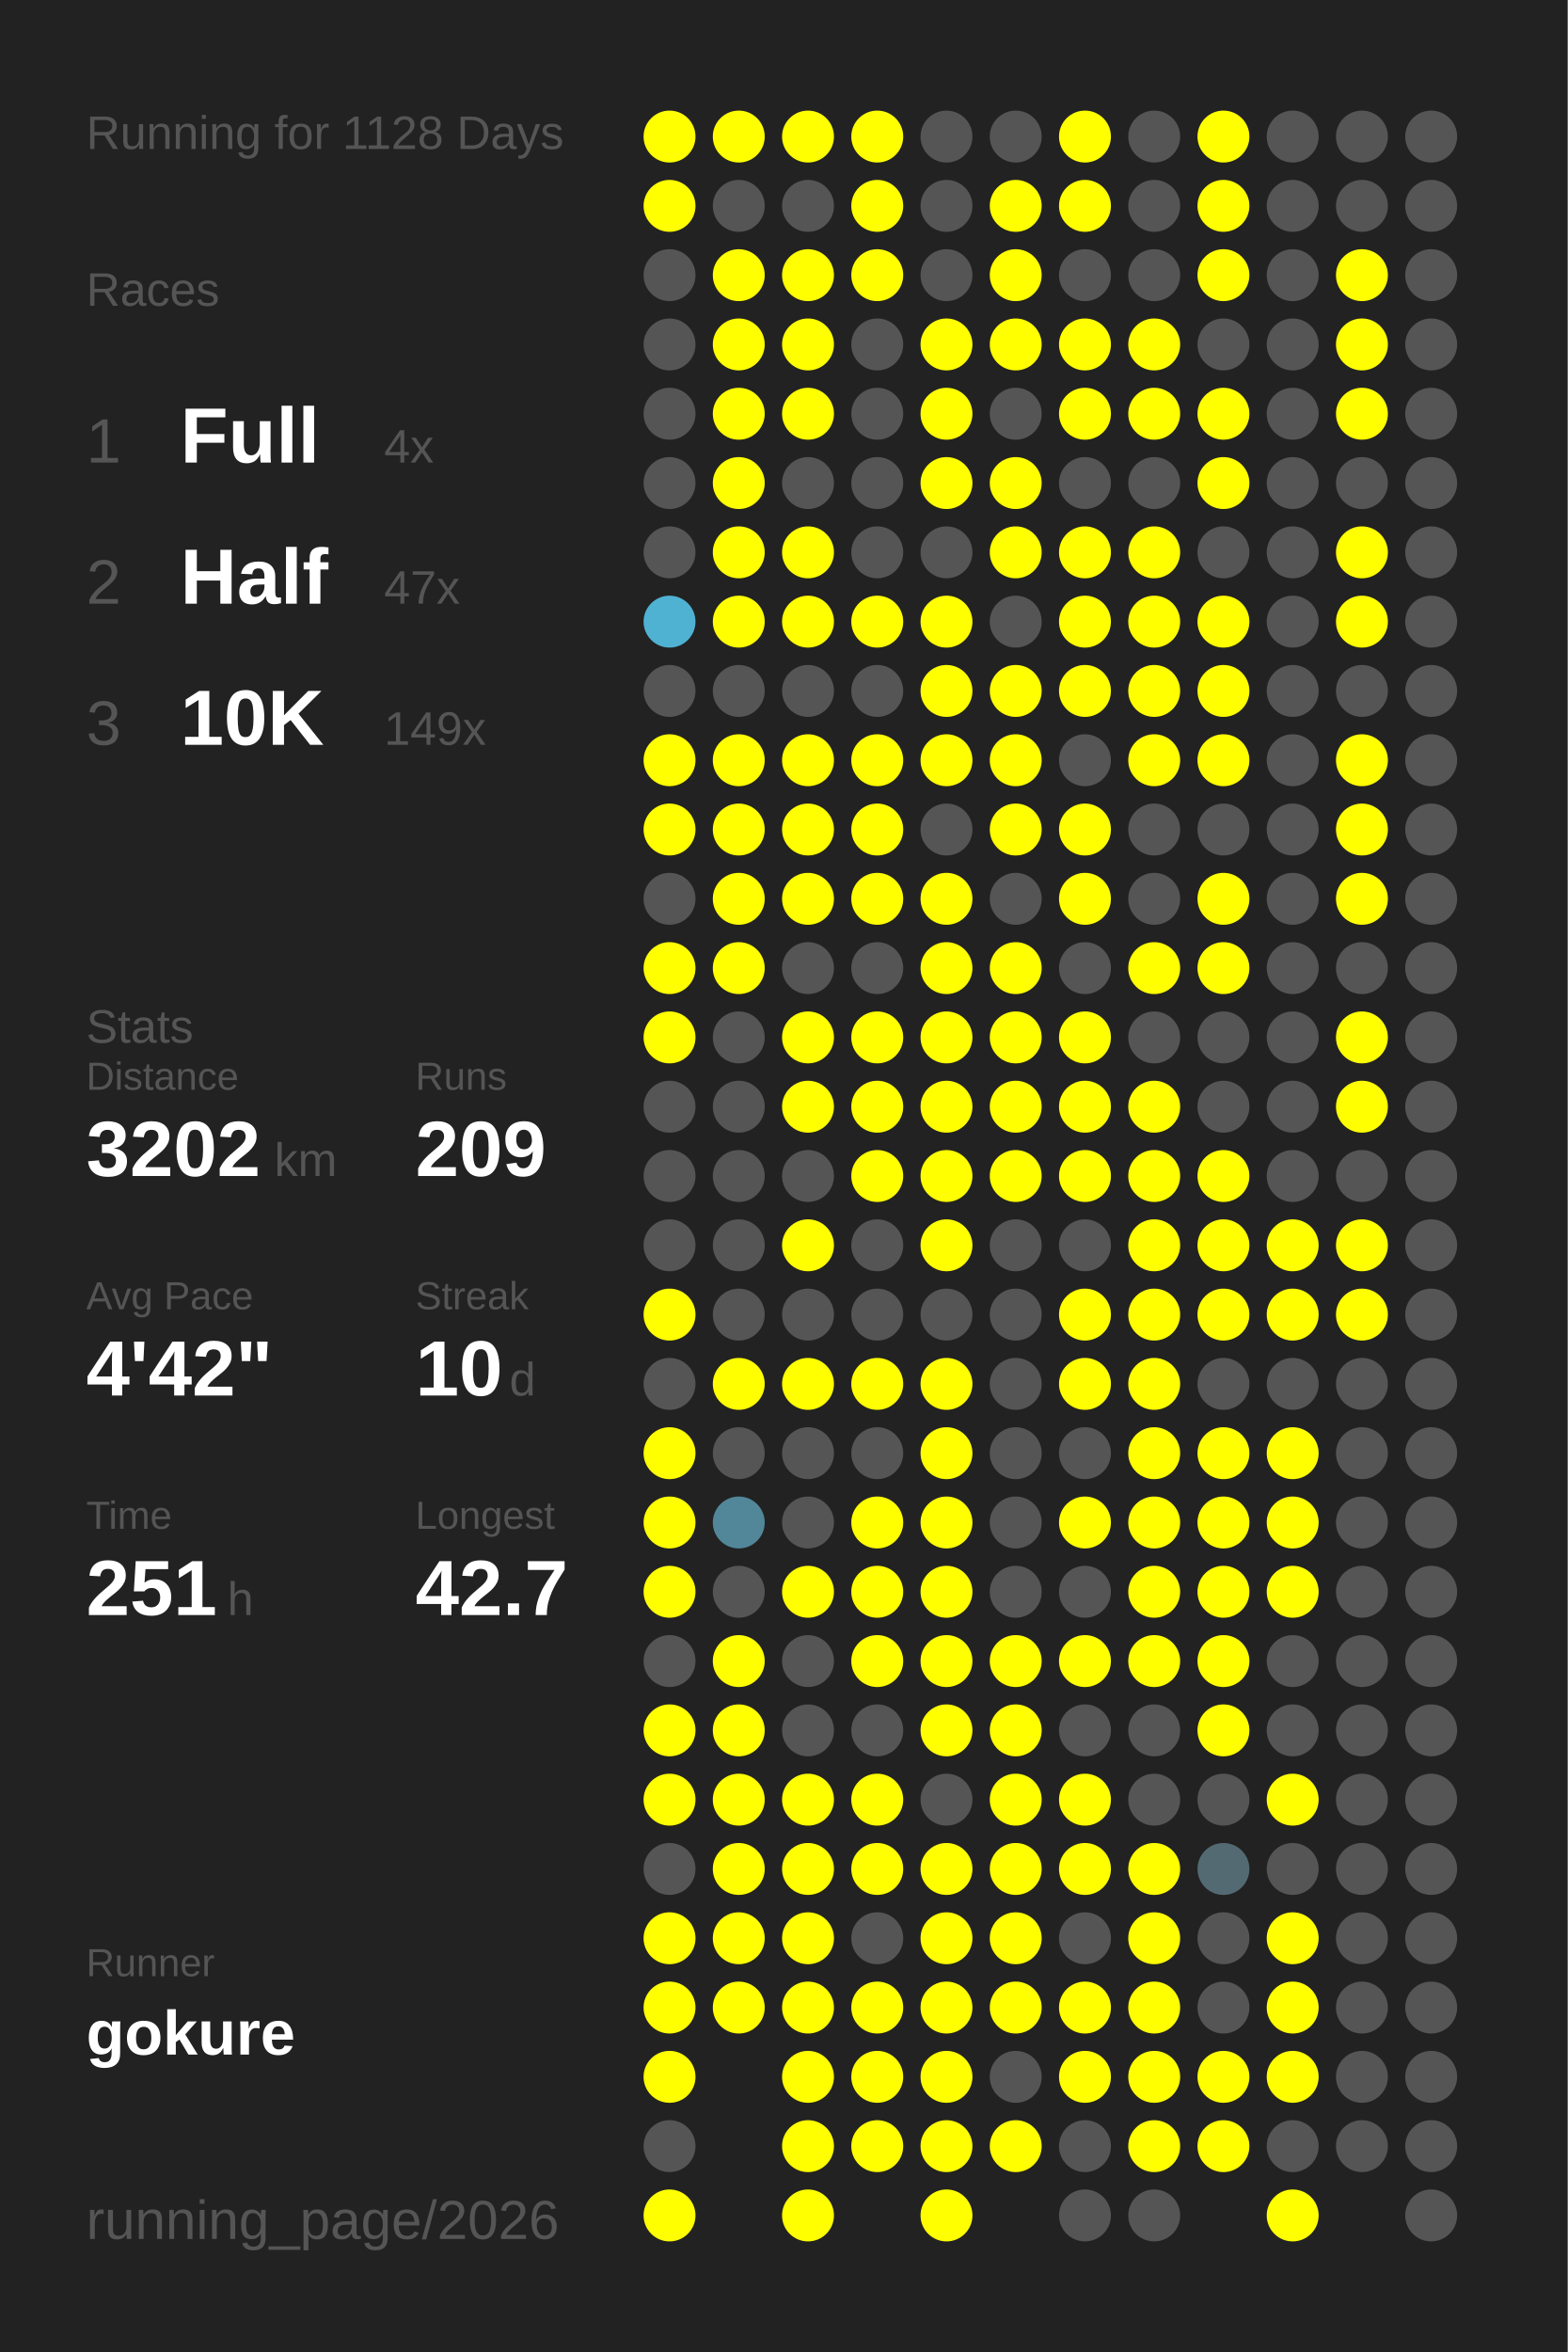
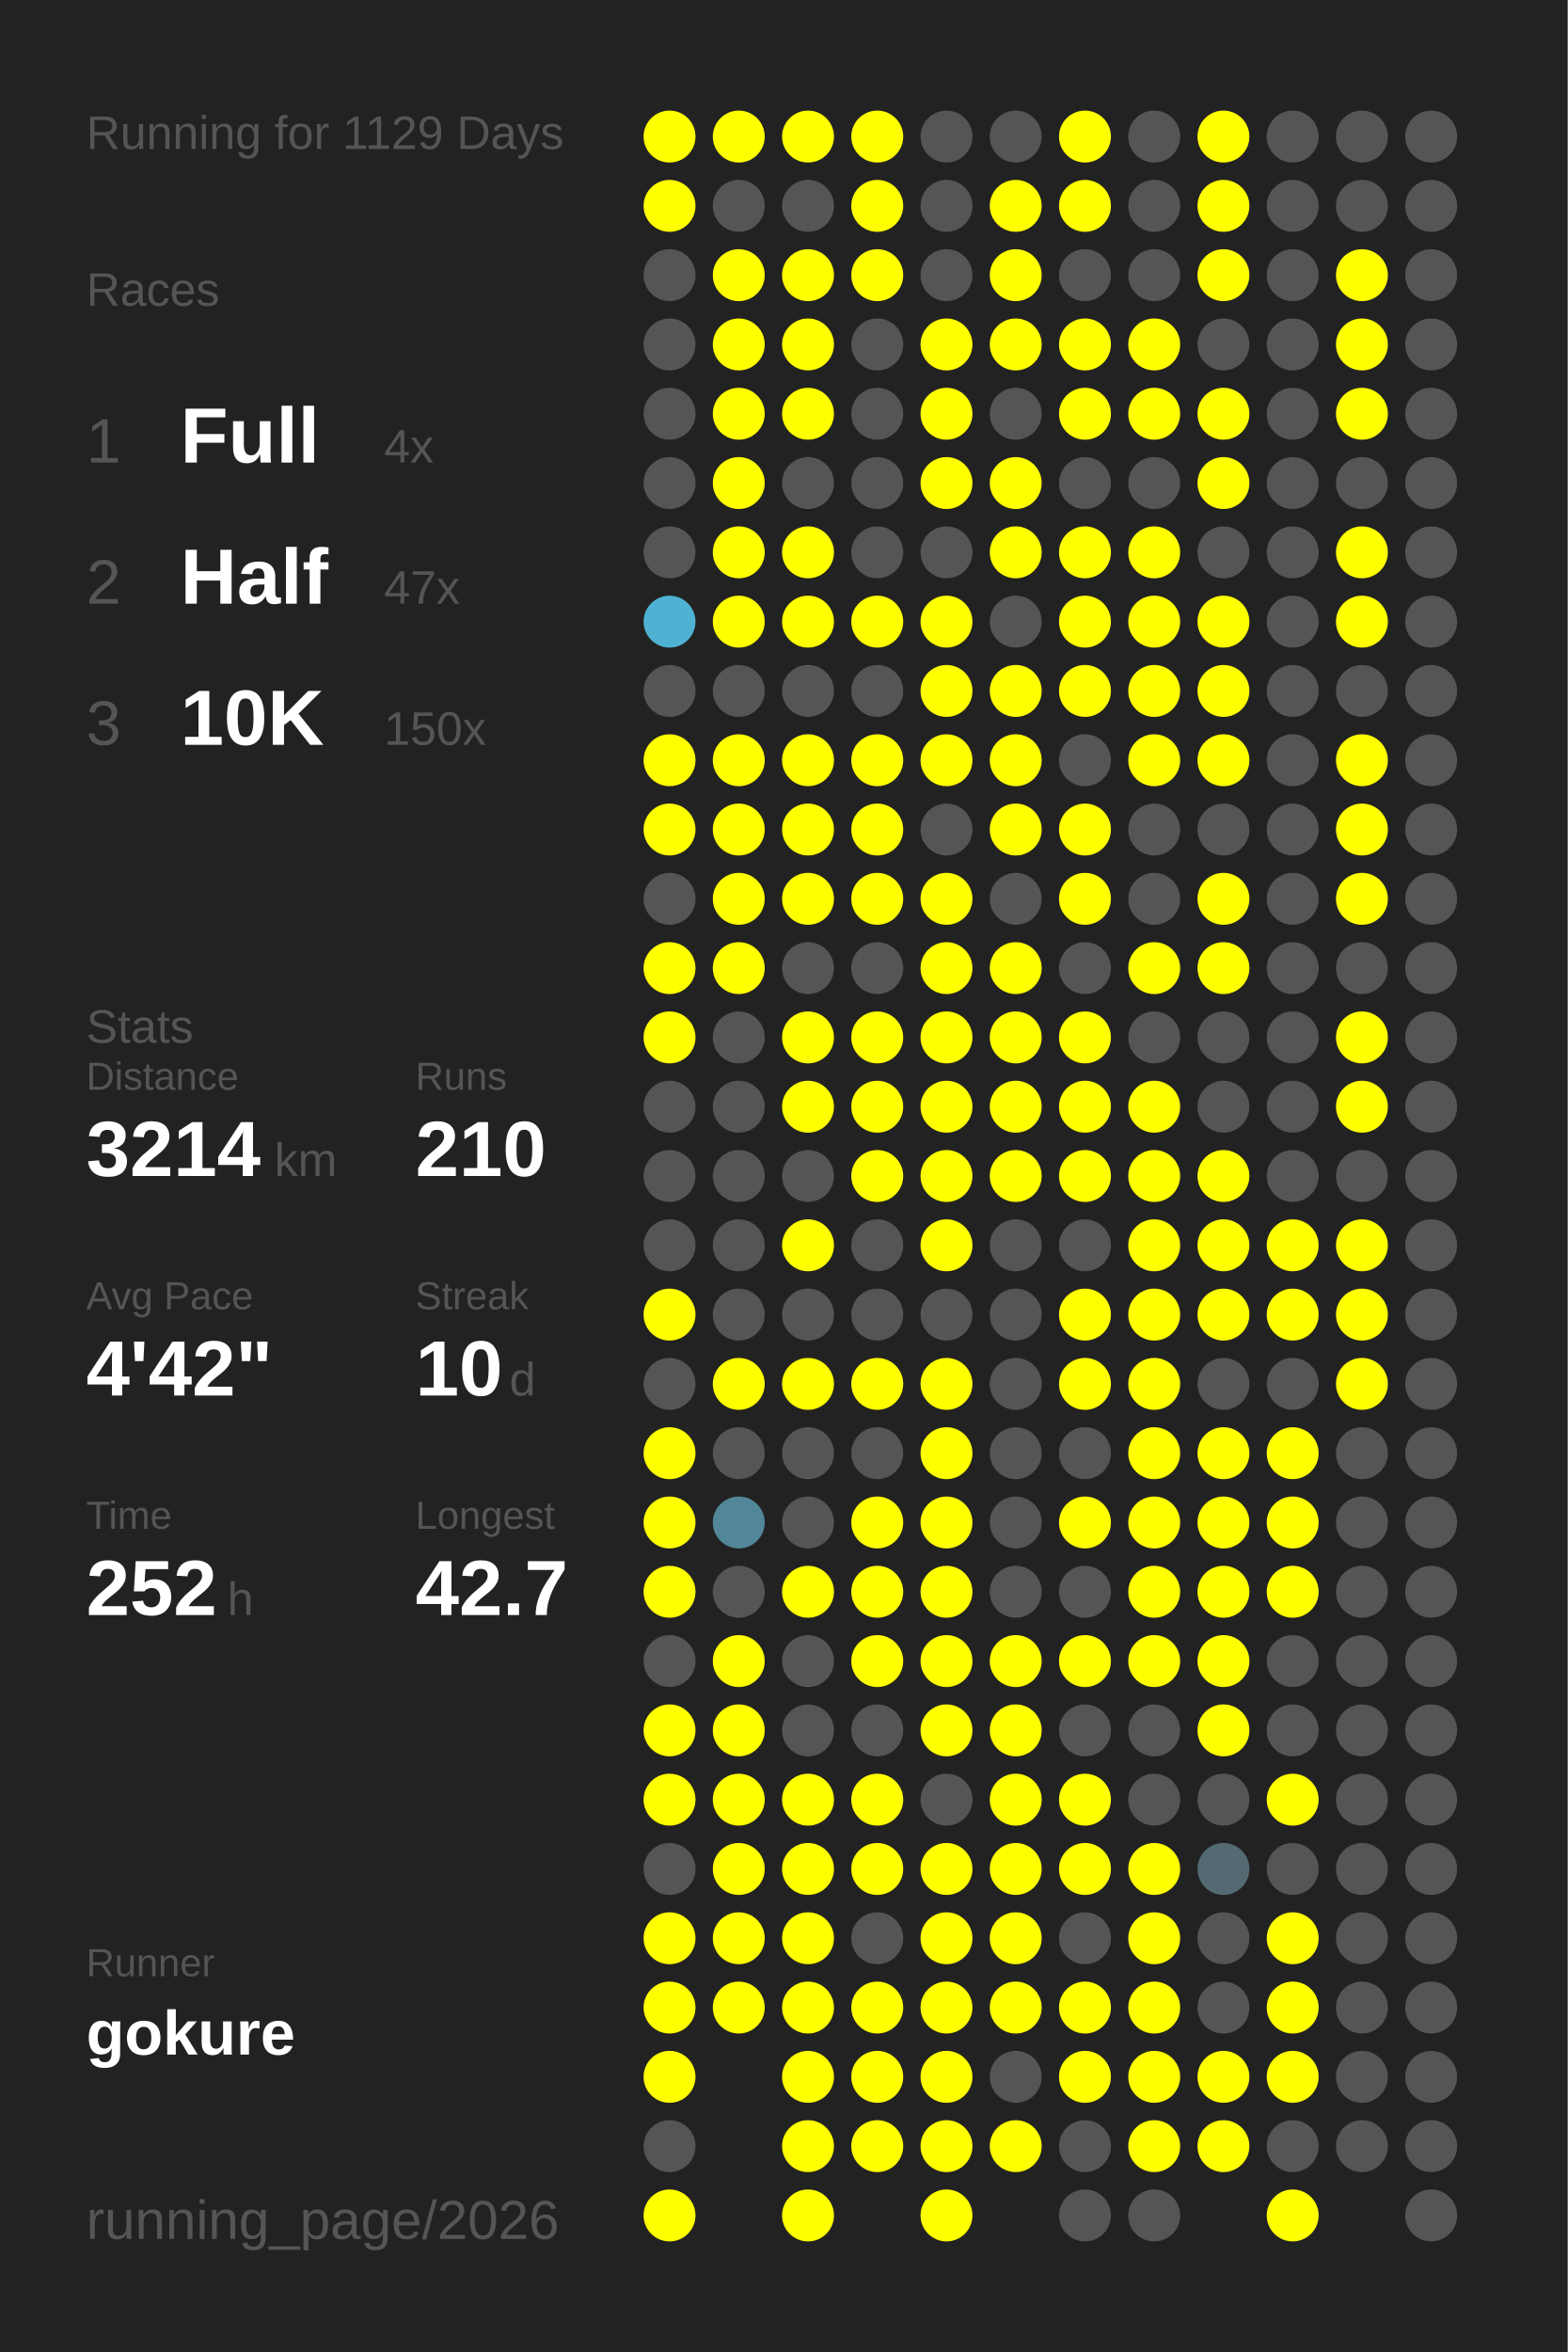
<svg xmlns="http://www.w3.org/2000/svg" baseProfile="full" height="300mm" version="1.1" viewBox="0,0,200,300" width="200mm">
  <defs />
  <rect fill="#222222" height="300" width="200" x="0" y="0" />
-   <text fill="#555555" style="font-size:6px; font-family:Arial;" x="11" y="19">Running for 1128 Days</text>
+   <text fill="#555555" style="font-size:6px; font-family:Arial;" x="11" y="19">Running for 1129 Days</text>
  <text fill="#555555" style="font-size:6px; font-family:Arial;" x="11" y="39">Races</text>
  <text fill="#555555" style="font-size:8px; font-family:Arial;" x="11" y="59">1</text>
  <text fill="#FFFFFF" style="font-size:10px; font-family:Arial; font-weight:bold;" x="23" y="59">Full</text>
  <text fill="#555555" style="font-size:6px; font-family:Arial;" x="49" y="59">4x</text>
  <text fill="#555555" style="font-size:8px; font-family:Arial;" x="11" y="77">2</text>
  <text fill="#FFFFFF" style="font-size:10px; font-family:Arial; font-weight:bold;" x="23" y="77">Half</text>
  <text fill="#555555" style="font-size:6px; font-family:Arial;" x="49" y="77">47x</text>
  <text fill="#555555" style="font-size:8px; font-family:Arial;" x="11" y="95">3</text>
  <text fill="#FFFFFF" style="font-size:10px; font-family:Arial; font-weight:bold;" x="23" y="95">10K</text>
-   <text fill="#555555" style="font-size:6px; font-family:Arial;" x="49" y="95">149x</text>
+   <text fill="#555555" style="font-size:6px; font-family:Arial;" x="49" y="95">150x</text>
  <text fill="#555555" style="font-size:6px; font-family:Arial;" x="11" y="133">Stats</text>
  <text fill="#555555" style="font-size:5px; font-family:Arial;" x="11" y="139">Distance</text>
-   <text fill="#FFFFFF" style="font-size:10px; font-family:Arial; font-weight:bold;" x="11" y="150">3202</text>
+   <text fill="#FFFFFF" style="font-size:10px; font-family:Arial; font-weight:bold;" x="11" y="150">3214</text>
  <text fill="#555555" style="font-size:6px; font-family:Arial;" x="35" y="150">km</text>
  <text fill="#555555" style="font-size:5px; font-family:Arial;" x="53" y="139">Runs</text>
-   <text fill="#FFFFFF" style="font-size:10px; font-family:Arial; font-weight:bold;" x="53" y="150">209</text>
+   <text fill="#FFFFFF" style="font-size:10px; font-family:Arial; font-weight:bold;" x="53" y="150">210</text>
  <text fill="#555555" style="font-size:5px; font-family:Arial;" x="11" y="167">Avg Pace</text>
  <text fill="#FFFFFF" style="font-size:10px; font-family:Arial; font-weight:bold;" x="11" y="178">4'42"</text>
  <text fill="#555555" style="font-size:5px; font-family:Arial;" x="53" y="167">Streak</text>
  <text fill="#FFFFFF" style="font-size:10px; font-family:Arial; font-weight:bold;" x="53" y="178">10</text>
  <text fill="#555555" style="font-size:6px; font-family:Arial;" x="65" y="178">d</text>
  <text fill="#555555" style="font-size:5px; font-family:Arial;" x="11" y="195">Time</text>
-   <text fill="#FFFFFF" style="font-size:10px; font-family:Arial; font-weight:bold;" x="11" y="206">251</text>
+   <text fill="#FFFFFF" style="font-size:10px; font-family:Arial; font-weight:bold;" x="11" y="206">252</text>
  <text fill="#555555" style="font-size:6px; font-family:Arial;" x="29" y="206">h</text>
  <text fill="#555555" style="font-size:5px; font-family:Arial;" x="53" y="195">Longest</text>
  <text fill="#FFFFFF" style="font-size:10px; font-family:Arial; font-weight:bold;" x="53" y="206">42.7</text>
  <text fill="#555555" style="font-size:5px; font-family:Arial;" x="11" y="252.065">Runner</text>
  <text fill="#FFFFFF" style="font-size:8px; font-family:Arial; font-weight:bold;" x="11" y="262.065">gokure</text>
  <text fill="#555555" style="font-size:7px; font-family:Arial;" x="11" y="285.581">running_page/2026</text>
  <circle cx="85.417" cy="17.419" fill="#FFFF00" r="3.312" />
  <circle cx="85.417" cy="26.258" fill="#FFFF00" r="3.312" />
  <circle cx="85.417" cy="35.097" fill="#555555" r="3.312" />
  <circle cx="85.417" cy="43.935" fill="#555555" r="3.312" />
  <circle cx="85.417" cy="52.774" fill="#555555" r="3.312" />
  <circle cx="85.417" cy="61.613" fill="#555555" r="3.312" />
  <circle cx="85.417" cy="70.452" fill="#555555" r="3.312" />
  <circle cx="85.417" cy="79.29" fill="#4fb2d3" r="3.312" />
  <circle cx="85.417" cy="88.129" fill="#555555" r="3.312" />
  <circle cx="85.417" cy="96.968" fill="#FFFF00" r="3.312" />
  <circle cx="85.417" cy="105.806" fill="#FFFF00" r="3.312" />
  <circle cx="85.417" cy="114.645" fill="#555555" r="3.312" />
  <circle cx="85.417" cy="123.484" fill="#FFFF00" r="3.312" />
  <circle cx="85.417" cy="132.323" fill="#FFFF00" r="3.312" />
  <circle cx="85.417" cy="141.161" fill="#555555" r="3.312" />
  <circle cx="85.417" cy="150" fill="#555555" r="3.312" />
  <circle cx="85.417" cy="158.839" fill="#555555" r="3.312" />
  <circle cx="85.417" cy="167.677" fill="#FFFF00" r="3.312" />
  <circle cx="85.417" cy="176.516" fill="#555555" r="3.312" />
  <circle cx="85.417" cy="185.355" fill="#FFFF00" r="3.312" />
  <circle cx="85.417" cy="194.194" fill="#FFFF00" r="3.312" />
  <circle cx="85.417" cy="203.032" fill="#FFFF00" r="3.312" />
  <circle cx="85.417" cy="211.871" fill="#555555" r="3.312" />
  <circle cx="85.417" cy="220.71" fill="#FFFF00" r="3.312" />
  <circle cx="85.417" cy="229.548" fill="#FFFF00" r="3.312" />
  <circle cx="85.417" cy="238.387" fill="#555555" r="3.312" />
  <circle cx="85.417" cy="247.226" fill="#FFFF00" r="3.312" />
  <circle cx="85.417" cy="256.065" fill="#FFFF00" r="3.312" />
  <circle cx="85.417" cy="264.903" fill="#FFFF00" r="3.312" />
  <circle cx="85.417" cy="273.742" fill="#555555" r="3.312" />
  <circle cx="85.417" cy="282.581" fill="#FFFF00" r="3.312" />
  <circle cx="94.25" cy="17.419" fill="#FFFF00" r="3.312" />
  <circle cx="94.25" cy="26.258" fill="#555555" r="3.312" />
  <circle cx="94.25" cy="35.097" fill="#FFFF00" r="3.312" />
  <circle cx="94.25" cy="43.935" fill="#FFFF00" r="3.312" />
  <circle cx="94.25" cy="52.774" fill="#FFFF00" r="3.312" />
  <circle cx="94.25" cy="61.613" fill="#FFFF00" r="3.312" />
  <circle cx="94.25" cy="70.452" fill="#FFFF00" r="3.312" />
  <circle cx="94.25" cy="79.29" fill="#FFFF00" r="3.312" />
  <circle cx="94.25" cy="88.129" fill="#555555" r="3.312" />
  <circle cx="94.25" cy="96.968" fill="#FFFF00" r="3.312" />
  <circle cx="94.25" cy="105.806" fill="#FFFF00" r="3.312" />
  <circle cx="94.25" cy="114.645" fill="#FFFF00" r="3.312" />
  <circle cx="94.25" cy="123.484" fill="#FFFF00" r="3.312" />
  <circle cx="94.25" cy="132.323" fill="#555555" r="3.312" />
  <circle cx="94.25" cy="141.161" fill="#555555" r="3.312" />
  <circle cx="94.25" cy="150" fill="#555555" r="3.312" />
  <circle cx="94.25" cy="158.839" fill="#555555" r="3.312" />
  <circle cx="94.25" cy="167.677" fill="#555555" r="3.312" />
  <circle cx="94.25" cy="176.516" fill="#FFFF00" r="3.312" />
  <circle cx="94.25" cy="185.355" fill="#555555" r="3.312" />
  <circle cx="94.25" cy="194.194" fill="#518799" r="3.312" />
  <circle cx="94.25" cy="203.032" fill="#555555" r="3.312" />
  <circle cx="94.25" cy="211.871" fill="#FFFF00" r="3.312" />
  <circle cx="94.25" cy="220.71" fill="#FFFF00" r="3.312" />
  <circle cx="94.25" cy="229.548" fill="#FFFF00" r="3.312" />
  <circle cx="94.25" cy="238.387" fill="#FFFF00" r="3.312" />
  <circle cx="94.25" cy="247.226" fill="#FFFF00" r="3.312" />
  <circle cx="94.25" cy="256.065" fill="#FFFF00" r="3.312" />
  <circle cx="103.083" cy="17.419" fill="#FFFF00" r="3.312" />
  <circle cx="103.083" cy="26.258" fill="#555555" r="3.312" />
  <circle cx="103.083" cy="35.097" fill="#FFFF00" r="3.312" />
  <circle cx="103.083" cy="43.935" fill="#FFFF00" r="3.312" />
  <circle cx="103.083" cy="52.774" fill="#FFFF00" r="3.312" />
  <circle cx="103.083" cy="61.613" fill="#555555" r="3.312" />
  <circle cx="103.083" cy="70.452" fill="#FFFF00" r="3.312" />
  <circle cx="103.083" cy="79.29" fill="#FFFF00" r="3.312" />
  <circle cx="103.083" cy="88.129" fill="#555555" r="3.312" />
  <circle cx="103.083" cy="96.968" fill="#FFFF00" r="3.312" />
  <circle cx="103.083" cy="105.806" fill="#FFFF00" r="3.312" />
  <circle cx="103.083" cy="114.645" fill="#FFFF00" r="3.312" />
  <circle cx="103.083" cy="123.484" fill="#555555" r="3.312" />
  <circle cx="103.083" cy="132.323" fill="#FFFF00" r="3.312" />
  <circle cx="103.083" cy="141.161" fill="#FFFF00" r="3.312" />
  <circle cx="103.083" cy="150" fill="#555555" r="3.312" />
  <circle cx="103.083" cy="158.839" fill="#FFFF00" r="3.312" />
  <circle cx="103.083" cy="167.677" fill="#555555" r="3.312" />
  <circle cx="103.083" cy="176.516" fill="#FFFF00" r="3.312" />
  <circle cx="103.083" cy="185.355" fill="#555555" r="3.312" />
  <circle cx="103.083" cy="194.194" fill="#555555" r="3.312" />
  <circle cx="103.083" cy="203.032" fill="#FFFF00" r="3.312" />
  <circle cx="103.083" cy="211.871" fill="#555555" r="3.312" />
  <circle cx="103.083" cy="220.71" fill="#555555" r="3.312" />
  <circle cx="103.083" cy="229.548" fill="#FFFF00" r="3.312" />
  <circle cx="103.083" cy="238.387" fill="#FFFF00" r="3.312" />
  <circle cx="103.083" cy="247.226" fill="#FFFF00" r="3.312" />
  <circle cx="103.083" cy="256.065" fill="#FFFF00" r="3.312" />
  <circle cx="103.083" cy="264.903" fill="#FFFF00" r="3.312" />
  <circle cx="103.083" cy="273.742" fill="#FFFF00" r="3.312" />
  <circle cx="103.083" cy="282.581" fill="#FFFF00" r="3.312" />
  <circle cx="111.917" cy="17.419" fill="#FFFF00" r="3.312" />
  <circle cx="111.917" cy="26.258" fill="#FFFF00" r="3.312" />
  <circle cx="111.917" cy="35.097" fill="#FFFF00" r="3.312" />
  <circle cx="111.917" cy="43.935" fill="#555555" r="3.312" />
  <circle cx="111.917" cy="52.774" fill="#555555" r="3.312" />
  <circle cx="111.917" cy="61.613" fill="#555555" r="3.312" />
  <circle cx="111.917" cy="70.452" fill="#555555" r="3.312" />
  <circle cx="111.917" cy="79.29" fill="#FFFF00" r="3.312" />
  <circle cx="111.917" cy="88.129" fill="#555555" r="3.312" />
  <circle cx="111.917" cy="96.968" fill="#FFFF00" r="3.312" />
  <circle cx="111.917" cy="105.806" fill="#FFFF00" r="3.312" />
  <circle cx="111.917" cy="114.645" fill="#FFFF00" r="3.312" />
  <circle cx="111.917" cy="123.484" fill="#555555" r="3.312" />
  <circle cx="111.917" cy="132.323" fill="#FFFF00" r="3.312" />
  <circle cx="111.917" cy="141.161" fill="#FFFF00" r="3.312" />
  <circle cx="111.917" cy="150" fill="#FFFF00" r="3.312" />
  <circle cx="111.917" cy="158.839" fill="#555555" r="3.312" />
  <circle cx="111.917" cy="167.677" fill="#555555" r="3.312" />
  <circle cx="111.917" cy="176.516" fill="#FFFF00" r="3.312" />
  <circle cx="111.917" cy="185.355" fill="#555555" r="3.312" />
  <circle cx="111.917" cy="194.194" fill="#FFFF00" r="3.312" />
  <circle cx="111.917" cy="203.032" fill="#FFFF00" r="3.312" />
  <circle cx="111.917" cy="211.871" fill="#FFFF00" r="3.312" />
  <circle cx="111.917" cy="220.71" fill="#555555" r="3.312" />
  <circle cx="111.917" cy="229.548" fill="#FFFF00" r="3.312" />
  <circle cx="111.917" cy="238.387" fill="#FFFF00" r="3.312" />
  <circle cx="111.917" cy="247.226" fill="#555555" r="3.312" />
  <circle cx="111.917" cy="256.065" fill="#FFFF00" r="3.312" />
  <circle cx="111.917" cy="264.903" fill="#FFFF00" r="3.312" />
  <circle cx="111.917" cy="273.742" fill="#FFFF00" r="3.312" />
  <circle cx="120.75" cy="17.419" fill="#555555" r="3.312" />
  <circle cx="120.75" cy="26.258" fill="#555555" r="3.312" />
  <circle cx="120.75" cy="35.097" fill="#555555" r="3.312" />
  <circle cx="120.75" cy="43.935" fill="#FFFF00" r="3.312" />
  <circle cx="120.75" cy="52.774" fill="#FFFF00" r="3.312" />
  <circle cx="120.75" cy="61.613" fill="#FFFF00" r="3.312" />
  <circle cx="120.75" cy="70.452" fill="#555555" r="3.312" />
  <circle cx="120.75" cy="79.29" fill="#FFFF00" r="3.312" />
  <circle cx="120.75" cy="88.129" fill="#FFFF00" r="3.312" />
  <circle cx="120.75" cy="96.968" fill="#FFFF00" r="3.312" />
  <circle cx="120.75" cy="105.806" fill="#555555" r="3.312" />
  <circle cx="120.75" cy="114.645" fill="#FFFF00" r="3.312" />
  <circle cx="120.75" cy="123.484" fill="#FFFF00" r="3.312" />
  <circle cx="120.75" cy="132.323" fill="#FFFF00" r="3.312" />
  <circle cx="120.75" cy="141.161" fill="#FFFF00" r="3.312" />
  <circle cx="120.75" cy="150" fill="#FFFF00" r="3.312" />
  <circle cx="120.75" cy="158.839" fill="#FFFF00" r="3.312" />
  <circle cx="120.75" cy="167.677" fill="#555555" r="3.312" />
  <circle cx="120.75" cy="176.516" fill="#FFFF00" r="3.312" />
  <circle cx="120.75" cy="185.355" fill="#FFFF00" r="3.312" />
  <circle cx="120.75" cy="194.194" fill="#FFFF00" r="3.312" />
  <circle cx="120.75" cy="203.032" fill="#FFFF00" r="3.312" />
  <circle cx="120.75" cy="211.871" fill="#FFFF00" r="3.312" />
  <circle cx="120.75" cy="220.71" fill="#FFFF00" r="3.312" />
  <circle cx="120.75" cy="229.548" fill="#555555" r="3.312" />
  <circle cx="120.75" cy="238.387" fill="#FFFF00" r="3.312" />
  <circle cx="120.75" cy="247.226" fill="#FFFF00" r="3.312" />
  <circle cx="120.75" cy="256.065" fill="#FFFF00" r="3.312" />
  <circle cx="120.75" cy="264.903" fill="#FFFF00" r="3.312" />
  <circle cx="120.75" cy="273.742" fill="#FFFF00" r="3.312" />
  <circle cx="120.75" cy="282.581" fill="#FFFF00" r="3.312" />
  <circle cx="129.583" cy="17.419" fill="#555555" r="3.312" />
  <circle cx="129.583" cy="26.258" fill="#FFFF00" r="3.312" />
  <circle cx="129.583" cy="35.097" fill="#FFFF00" r="3.312" />
  <circle cx="129.583" cy="43.935" fill="#FFFF00" r="3.312" />
  <circle cx="129.583" cy="52.774" fill="#555555" r="3.312" />
  <circle cx="129.583" cy="61.613" fill="#FFFF00" r="3.312" />
  <circle cx="129.583" cy="70.452" fill="#FFFF00" r="3.312" />
  <circle cx="129.583" cy="79.29" fill="#555555" r="3.312" />
  <circle cx="129.583" cy="88.129" fill="#FFFF00" r="3.312" />
  <circle cx="129.583" cy="96.968" fill="#FFFF00" r="3.312" />
  <circle cx="129.583" cy="105.806" fill="#FFFF00" r="3.312" />
  <circle cx="129.583" cy="114.645" fill="#555555" r="3.312" />
  <circle cx="129.583" cy="123.484" fill="#FFFF00" r="3.312" />
  <circle cx="129.583" cy="132.323" fill="#FFFF00" r="3.312" />
  <circle cx="129.583" cy="141.161" fill="#FFFF00" r="3.312" />
  <circle cx="129.583" cy="150" fill="#FFFF00" r="3.312" />
  <circle cx="129.583" cy="158.839" fill="#555555" r="3.312" />
  <circle cx="129.583" cy="167.677" fill="#555555" r="3.312" />
  <circle cx="129.583" cy="176.516" fill="#555555" r="3.312" />
  <circle cx="129.583" cy="185.355" fill="#555555" r="3.312" />
  <circle cx="129.583" cy="194.194" fill="#555555" r="3.312" />
  <circle cx="129.583" cy="203.032" fill="#555555" r="3.312" />
  <circle cx="129.583" cy="211.871" fill="#FFFF00" r="3.312" />
  <circle cx="129.583" cy="220.71" fill="#FFFF00" r="3.312" />
  <circle cx="129.583" cy="229.548" fill="#FFFF00" r="3.312" />
  <circle cx="129.583" cy="238.387" fill="#FFFF00" r="3.312" />
  <circle cx="129.583" cy="247.226" fill="#FFFF00" r="3.312" />
  <circle cx="129.583" cy="256.065" fill="#FFFF00" r="3.312" />
  <circle cx="129.583" cy="264.903" fill="#555555" r="3.312" />
  <circle cx="129.583" cy="273.742" fill="#FFFF00" r="3.312" />
  <circle cx="138.417" cy="17.419" fill="#FFFF00" r="3.312" />
  <circle cx="138.417" cy="26.258" fill="#FFFF00" r="3.312" />
  <circle cx="138.417" cy="35.097" fill="#555555" r="3.312" />
  <circle cx="138.417" cy="43.935" fill="#FFFF00" r="3.312" />
  <circle cx="138.417" cy="52.774" fill="#FFFF00" r="3.312" />
  <circle cx="138.417" cy="61.613" fill="#555555" r="3.312" />
  <circle cx="138.417" cy="70.452" fill="#FFFF00" r="3.312" />
  <circle cx="138.417" cy="79.29" fill="#FFFF00" r="3.312" />
  <circle cx="138.417" cy="88.129" fill="#FFFF00" r="3.312" />
  <circle cx="138.417" cy="96.968" fill="#555555" r="3.312" />
  <circle cx="138.417" cy="105.806" fill="#FFFF00" r="3.312" />
  <circle cx="138.417" cy="114.645" fill="#FFFF00" r="3.312" />
  <circle cx="138.417" cy="123.484" fill="#555555" r="3.312" />
  <circle cx="138.417" cy="132.323" fill="#FFFF00" r="3.312" />
  <circle cx="138.417" cy="141.161" fill="#FFFF00" r="3.312" />
  <circle cx="138.417" cy="150" fill="#FFFF00" r="3.312" />
  <circle cx="138.417" cy="158.839" fill="#555555" r="3.312" />
  <circle cx="138.417" cy="167.677" fill="#FFFF00" r="3.312" />
  <circle cx="138.417" cy="176.516" fill="#FFFF00" r="3.312" />
  <circle cx="138.417" cy="185.355" fill="#555555" r="3.312" />
  <circle cx="138.417" cy="194.194" fill="#FFFF00" r="3.312" />
  <circle cx="138.417" cy="203.032" fill="#555555" r="3.312" />
  <circle cx="138.417" cy="211.871" fill="#FFFF00" r="3.312" />
  <circle cx="138.417" cy="220.71" fill="#555555" r="3.312" />
  <circle cx="138.417" cy="229.548" fill="#FFFF00" r="3.312" />
  <circle cx="138.417" cy="238.387" fill="#FFFF00" r="3.312" />
  <circle cx="138.417" cy="247.226" fill="#555555" r="3.312" />
  <circle cx="138.417" cy="256.065" fill="#FFFF00" r="3.312" />
  <circle cx="138.417" cy="264.903" fill="#FFFF00" r="3.312" />
  <circle cx="138.417" cy="273.742" fill="#555555" r="3.312" />
  <circle cx="138.417" cy="282.581" fill="#555555" r="3.312" />
  <circle cx="147.25" cy="17.419" fill="#555555" r="3.312" />
  <circle cx="147.25" cy="26.258" fill="#555555" r="3.312" />
  <circle cx="147.25" cy="35.097" fill="#555555" r="3.312" />
  <circle cx="147.25" cy="43.935" fill="#FFFF00" r="3.312" />
  <circle cx="147.25" cy="52.774" fill="#FFFF00" r="3.312" />
  <circle cx="147.25" cy="61.613" fill="#555555" r="3.312" />
  <circle cx="147.25" cy="70.452" fill="#FFFF00" r="3.312" />
  <circle cx="147.25" cy="79.29" fill="#FFFF00" r="3.312" />
  <circle cx="147.25" cy="88.129" fill="#FFFF00" r="3.312" />
  <circle cx="147.25" cy="96.968" fill="#FFFF00" r="3.312" />
  <circle cx="147.25" cy="105.806" fill="#555555" r="3.312" />
  <circle cx="147.25" cy="114.645" fill="#555555" r="3.312" />
  <circle cx="147.25" cy="123.484" fill="#FFFF00" r="3.312" />
  <circle cx="147.25" cy="132.323" fill="#555555" r="3.312" />
  <circle cx="147.25" cy="141.161" fill="#FFFF00" r="3.312" />
  <circle cx="147.25" cy="150" fill="#FFFF00" r="3.312" />
  <circle cx="147.25" cy="158.839" fill="#FFFF00" r="3.312" />
  <circle cx="147.25" cy="167.677" fill="#FFFF00" r="3.312" />
  <circle cx="147.25" cy="176.516" fill="#FFFF00" r="3.312" />
  <circle cx="147.25" cy="185.355" fill="#FFFF00" r="3.312" />
  <circle cx="147.25" cy="194.194" fill="#FFFF00" r="3.312" />
  <circle cx="147.25" cy="203.032" fill="#FFFF00" r="3.312" />
  <circle cx="147.25" cy="211.871" fill="#FFFF00" r="3.312" />
  <circle cx="147.25" cy="220.71" fill="#555555" r="3.312" />
  <circle cx="147.25" cy="229.548" fill="#555555" r="3.312" />
  <circle cx="147.25" cy="238.387" fill="#FFFF00" r="3.312" />
  <circle cx="147.25" cy="247.226" fill="#FFFF00" r="3.312" />
  <circle cx="147.25" cy="256.065" fill="#FFFF00" r="3.312" />
  <circle cx="147.25" cy="264.903" fill="#FFFF00" r="3.312" />
  <circle cx="147.25" cy="273.742" fill="#FFFF00" r="3.312" />
  <circle cx="147.25" cy="282.581" fill="#555555" r="3.312" />
  <circle cx="156.083" cy="17.419" fill="#FFFF00" r="3.312" />
  <circle cx="156.083" cy="26.258" fill="#FFFF00" r="3.312" />
  <circle cx="156.083" cy="35.097" fill="#FFFF00" r="3.312" />
  <circle cx="156.083" cy="43.935" fill="#555555" r="3.312" />
  <circle cx="156.083" cy="52.774" fill="#FFFF00" r="3.312" />
  <circle cx="156.083" cy="61.613" fill="#FFFF00" r="3.312" />
  <circle cx="156.083" cy="70.452" fill="#555555" r="3.312" />
  <circle cx="156.083" cy="79.29" fill="#FFFF00" r="3.312" />
  <circle cx="156.083" cy="88.129" fill="#FFFF00" r="3.312" />
  <circle cx="156.083" cy="96.968" fill="#FFFF00" r="3.312" />
  <circle cx="156.083" cy="105.806" fill="#555555" r="3.312" />
  <circle cx="156.083" cy="114.645" fill="#FFFF00" r="3.312" />
  <circle cx="156.083" cy="123.484" fill="#FFFF00" r="3.312" />
  <circle cx="156.083" cy="132.323" fill="#555555" r="3.312" />
  <circle cx="156.083" cy="141.161" fill="#555555" r="3.312" />
  <circle cx="156.083" cy="150" fill="#FFFF00" r="3.312" />
  <circle cx="156.083" cy="158.839" fill="#FFFF00" r="3.312" />
  <circle cx="156.083" cy="167.677" fill="#FFFF00" r="3.312" />
  <circle cx="156.083" cy="176.516" fill="#555555" r="3.312" />
  <circle cx="156.083" cy="185.355" fill="#FFFF00" r="3.312" />
  <circle cx="156.083" cy="194.194" fill="#FFFF00" r="3.312" />
  <circle cx="156.083" cy="203.032" fill="#FFFF00" r="3.312" />
  <circle cx="156.083" cy="211.871" fill="#FFFF00" r="3.312" />
  <circle cx="156.083" cy="220.71" fill="#FFFF00" r="3.312" />
  <circle cx="156.083" cy="229.548" fill="#555555" r="3.312" />
  <circle cx="156.083" cy="238.387" fill="#536a72" r="3.312" />
  <circle cx="156.083" cy="247.226" fill="#555555" r="3.312" />
  <circle cx="156.083" cy="256.065" fill="#555555" r="3.312" />
  <circle cx="156.083" cy="264.903" fill="#FFFF00" r="3.312" />
  <circle cx="156.083" cy="273.742" fill="#FFFF00" r="3.312" />
  <circle cx="164.917" cy="17.419" fill="#555555" r="3.312" />
  <circle cx="164.917" cy="26.258" fill="#555555" r="3.312" />
  <circle cx="164.917" cy="35.097" fill="#555555" r="3.312" />
  <circle cx="164.917" cy="43.935" fill="#555555" r="3.312" />
  <circle cx="164.917" cy="52.774" fill="#555555" r="3.312" />
  <circle cx="164.917" cy="61.613" fill="#555555" r="3.312" />
  <circle cx="164.917" cy="70.452" fill="#555555" r="3.312" />
  <circle cx="164.917" cy="79.29" fill="#555555" r="3.312" />
  <circle cx="164.917" cy="88.129" fill="#555555" r="3.312" />
  <circle cx="164.917" cy="96.968" fill="#555555" r="3.312" />
  <circle cx="164.917" cy="105.806" fill="#555555" r="3.312" />
  <circle cx="164.917" cy="114.645" fill="#555555" r="3.312" />
  <circle cx="164.917" cy="123.484" fill="#555555" r="3.312" />
  <circle cx="164.917" cy="132.323" fill="#555555" r="3.312" />
  <circle cx="164.917" cy="141.161" fill="#555555" r="3.312" />
  <circle cx="164.917" cy="150" fill="#555555" r="3.312" />
  <circle cx="164.917" cy="158.839" fill="#FFFF00" r="3.312" />
  <circle cx="164.917" cy="167.677" fill="#FFFF00" r="3.312" />
  <circle cx="164.917" cy="176.516" fill="#555555" r="3.312" />
  <circle cx="164.917" cy="185.355" fill="#FFFF00" r="3.312" />
  <circle cx="164.917" cy="194.194" fill="#FFFF00" r="3.312" />
  <circle cx="164.917" cy="203.032" fill="#FFFF00" r="3.312" />
  <circle cx="164.917" cy="211.871" fill="#555555" r="3.312" />
  <circle cx="164.917" cy="220.71" fill="#555555" r="3.312" />
  <circle cx="164.917" cy="229.548" fill="#FFFF00" r="3.312" />
  <circle cx="164.917" cy="238.387" fill="#555555" r="3.312" />
  <circle cx="164.917" cy="247.226" fill="#FFFF00" r="3.312" />
  <circle cx="164.917" cy="256.065" fill="#FFFF00" r="3.312" />
  <circle cx="164.917" cy="264.903" fill="#FFFF00" r="3.312" />
  <circle cx="164.917" cy="273.742" fill="#555555" r="3.312" />
  <circle cx="164.917" cy="282.581" fill="#FFFF00" r="3.312" />
  <circle cx="173.75" cy="17.419" fill="#555555" r="3.312" />
  <circle cx="173.75" cy="26.258" fill="#555555" r="3.312" />
  <circle cx="173.75" cy="35.097" fill="#FFFF00" r="3.312" />
  <circle cx="173.75" cy="43.935" fill="#FFFF00" r="3.312" />
  <circle cx="173.75" cy="52.774" fill="#FFFF00" r="3.312" />
  <circle cx="173.75" cy="61.613" fill="#555555" r="3.312" />
  <circle cx="173.75" cy="70.452" fill="#FFFF00" r="3.312" />
  <circle cx="173.75" cy="79.29" fill="#FFFF00" r="3.312" />
  <circle cx="173.75" cy="88.129" fill="#555555" r="3.312" />
  <circle cx="173.75" cy="96.968" fill="#FFFF00" r="3.312" />
  <circle cx="173.75" cy="105.806" fill="#FFFF00" r="3.312" />
  <circle cx="173.75" cy="114.645" fill="#FFFF00" r="3.312" />
  <circle cx="173.75" cy="123.484" fill="#555555" r="3.312" />
  <circle cx="173.75" cy="132.323" fill="#FFFF00" r="3.312" />
  <circle cx="173.75" cy="141.161" fill="#FFFF00" r="3.312" />
  <circle cx="173.75" cy="150" fill="#555555" r="3.312" />
  <circle cx="173.75" cy="158.839" fill="#FFFF00" r="3.312" />
  <circle cx="173.75" cy="167.677" fill="#FFFF00" r="3.312" />
-   <circle cx="173.75" cy="176.516" fill="#555555" r="3.312" />
+   <circle cx="173.75" cy="176.516" fill="#FFFF00" r="3.312" />
  <circle cx="173.75" cy="185.355" fill="#555555" r="3.312" />
  <circle cx="173.75" cy="194.194" fill="#555555" r="3.312" />
  <circle cx="173.75" cy="203.032" fill="#555555" r="3.312" />
  <circle cx="173.75" cy="211.871" fill="#555555" r="3.312" />
  <circle cx="173.75" cy="220.71" fill="#555555" r="3.312" />
  <circle cx="173.75" cy="229.548" fill="#555555" r="3.312" />
  <circle cx="173.75" cy="238.387" fill="#555555" r="3.312" />
  <circle cx="173.75" cy="247.226" fill="#555555" r="3.312" />
  <circle cx="173.75" cy="256.065" fill="#555555" r="3.312" />
  <circle cx="173.75" cy="264.903" fill="#555555" r="3.312" />
  <circle cx="173.75" cy="273.742" fill="#555555" r="3.312" />
  <circle cx="182.583" cy="17.419" fill="#555555" r="3.312" />
  <circle cx="182.583" cy="26.258" fill="#555555" r="3.312" />
  <circle cx="182.583" cy="35.097" fill="#555555" r="3.312" />
  <circle cx="182.583" cy="43.935" fill="#555555" r="3.312" />
  <circle cx="182.583" cy="52.774" fill="#555555" r="3.312" />
  <circle cx="182.583" cy="61.613" fill="#555555" r="3.312" />
  <circle cx="182.583" cy="70.452" fill="#555555" r="3.312" />
  <circle cx="182.583" cy="79.29" fill="#555555" r="3.312" />
  <circle cx="182.583" cy="88.129" fill="#555555" r="3.312" />
  <circle cx="182.583" cy="96.968" fill="#555555" r="3.312" />
  <circle cx="182.583" cy="105.806" fill="#555555" r="3.312" />
  <circle cx="182.583" cy="114.645" fill="#555555" r="3.312" />
  <circle cx="182.583" cy="123.484" fill="#555555" r="3.312" />
  <circle cx="182.583" cy="132.323" fill="#555555" r="3.312" />
  <circle cx="182.583" cy="141.161" fill="#555555" r="3.312" />
  <circle cx="182.583" cy="150" fill="#555555" r="3.312" />
  <circle cx="182.583" cy="158.839" fill="#555555" r="3.312" />
  <circle cx="182.583" cy="167.677" fill="#555555" r="3.312" />
  <circle cx="182.583" cy="176.516" fill="#555555" r="3.312" />
  <circle cx="182.583" cy="185.355" fill="#555555" r="3.312" />
  <circle cx="182.583" cy="194.194" fill="#555555" r="3.312" />
  <circle cx="182.583" cy="203.032" fill="#555555" r="3.312" />
  <circle cx="182.583" cy="211.871" fill="#555555" r="3.312" />
  <circle cx="182.583" cy="220.71" fill="#555555" r="3.312" />
  <circle cx="182.583" cy="229.548" fill="#555555" r="3.312" />
  <circle cx="182.583" cy="238.387" fill="#555555" r="3.312" />
  <circle cx="182.583" cy="247.226" fill="#555555" r="3.312" />
  <circle cx="182.583" cy="256.065" fill="#555555" r="3.312" />
  <circle cx="182.583" cy="264.903" fill="#555555" r="3.312" />
  <circle cx="182.583" cy="273.742" fill="#555555" r="3.312" />
  <circle cx="182.583" cy="282.581" fill="#555555" r="3.312" />
</svg>
